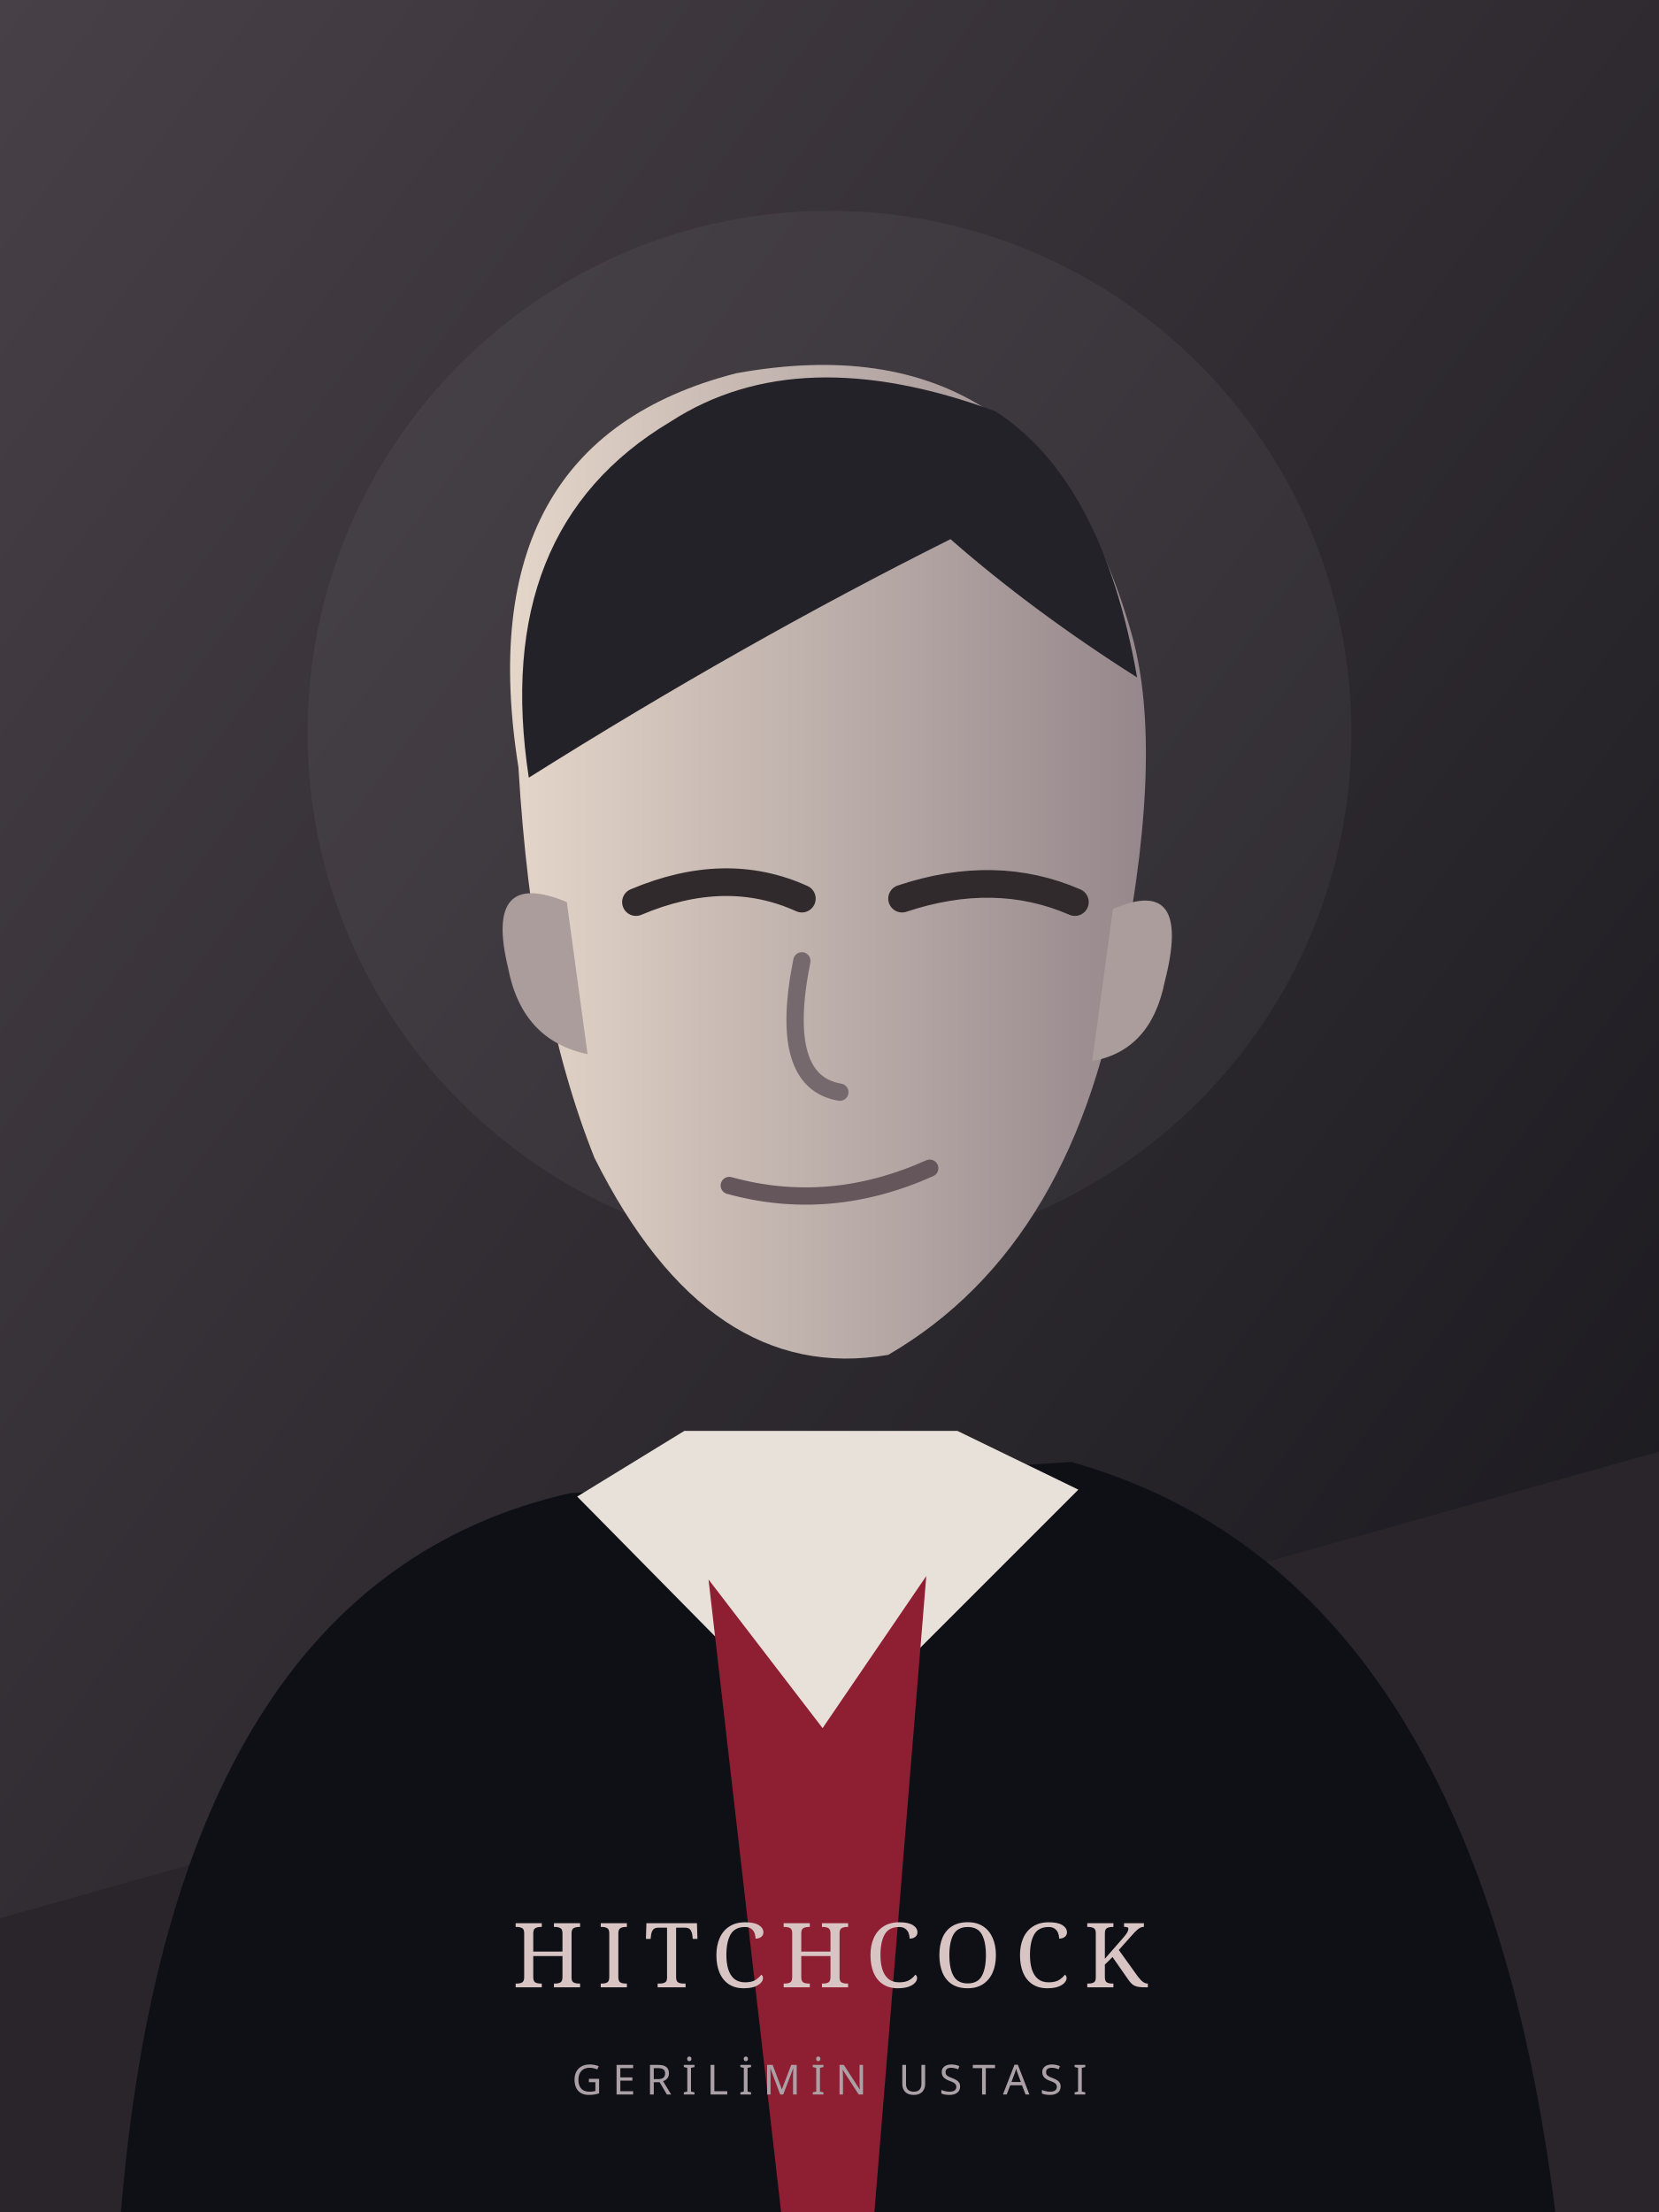
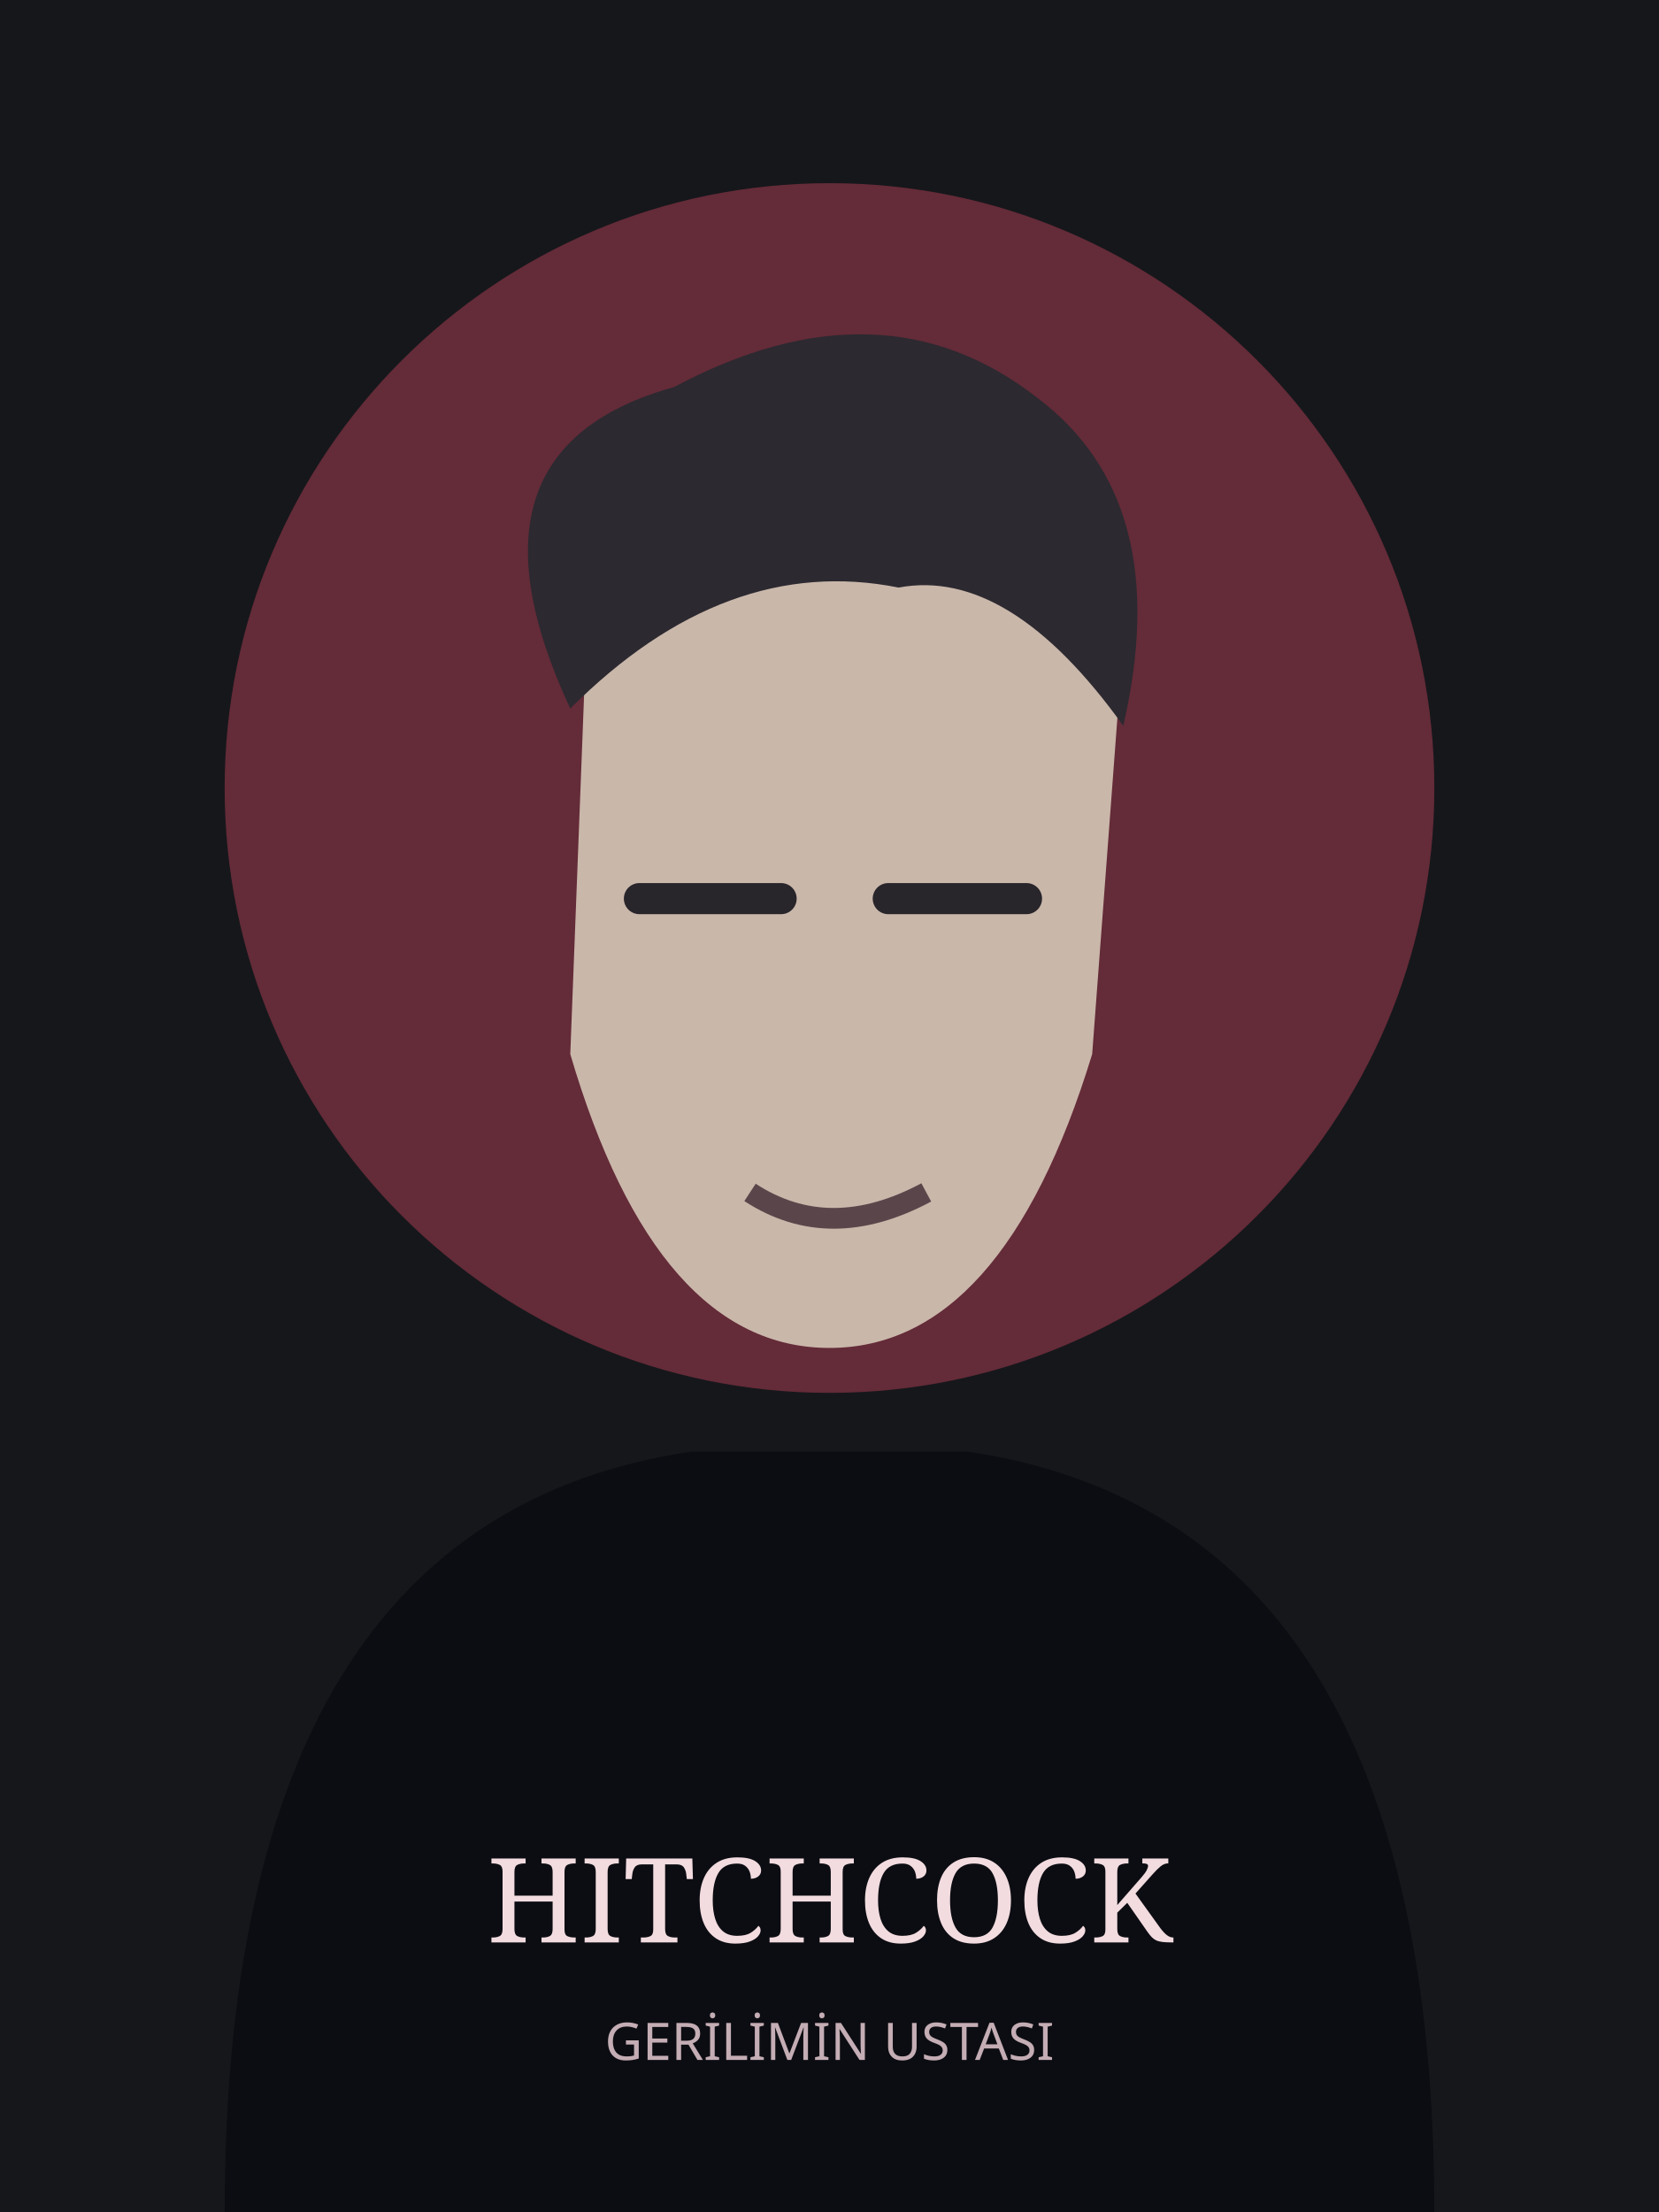
<svg xmlns="http://www.w3.org/2000/svg" width="480" height="640" viewBox="0 0 480 640">
-   <defs>
-     <linearGradient id="bg" x2="1" y2="1">
-       <stop stop-color="#484047" />
-       <stop offset="1" stop-color="#15151a" />
-     </linearGradient>
-     <linearGradient id="skin">
-       <stop stop-color="#e4d6c9" />
-       <stop offset="1" stop-color="#95878b" />
-     </linearGradient>
-   </defs>
-   <rect width="480" height="640" fill="url(#bg)" />
-   <path d="M0 555L480 420V640H0Z" fill="#29252b" />
-   <circle cx="240" cy="212" r="151" fill="#ffffff" opacity=".045" />
-   <path d="M35 640Q50 458 165 432L310 423Q427 456 450 640" fill="#0e1016" />
-   <path d="M167 433L238 505L312 431L277 414H198Z" fill="#e8e1d9" />
-   <path d="M205 457L238 500L268 456L253 640H226Z" fill="#8e1e31" />
-   <path d="M150 222Q135 128 213 108Q301 92 327 182Q337 215 325 277Q312 360 257 392Q205 401 172 335Q154 290 150 222Z" fill="url(#skin)" />
-   <path d="M153 225Q142 153 194 122Q231 98 288 119Q319 139 329 196Q299 177 275 156Q215 186 153 225Z" fill="#242229" />
-   <path d="M164 261Q140 251 147 280Q151 301 170 305M322 263Q345 253 337 284Q333 304 316 307" fill="#ab9d9b" />
-   <path d="M184 261Q210 250 232 260M261 260Q288 251 311 261" fill="none" stroke="#302a2c" stroke-width="8" stroke-linecap="round" />
-   <path d="M232 278Q225 313 243 316" fill="none" stroke="#76696d" stroke-width="5" stroke-linecap="round" />
-   <path d="M211 343Q240 351 269 338" fill="none" stroke="#64565b" stroke-width="5" stroke-linecap="round" />
-   <text x="240" y="575" text-anchor="middle" font-family="Georgia,serif" font-size="26" fill="#d9c4c4" letter-spacing="4">HITCHCOCK</text>
-   <text x="240" y="606" text-anchor="middle" font-family="sans-serif" font-size="12" fill="#aaa0a5" letter-spacing="3">GERİLİMİN USTASI</text>
+   <rect width="480" height="640" fill="#16171b" />
+   <circle cx="240" cy="228" r="175" fill="#642b38" />
+   <path d="M65 640Q65 440 200 420H280Q415 440 415 640" fill="#0c0d12" />
+   <path d="M170 175Q190 110 240 110Q310 110 325 185L316 305Q290 390 240 390Q190 390 165 305Z" fill="#c9b7aa" />
+   <path d="M165 205Q130 130 195 112Q255 80 300 115Q340 145 325 210Q292 164 260 170Q210 160 165 205Z" fill="#2c2930" />
+   <path d="M185 260H226M257 260H297" stroke="#28252b" stroke-width="9" stroke-linecap="round" />
+   <path d="M217 345Q240 360 268 345" stroke="#5a464a" stroke-width="6" fill="none" />
+   <text x="240" y="562" font-family="Georgia,serif" font-size="34" text-anchor="middle" fill="#f2dce0">HITCHCOCK</text>
+   <text x="240" y="596" font-family="sans-serif" font-size="15" text-anchor="middle" fill="#c4adb4">GERİLİMİN USTASI</text>
</svg>
